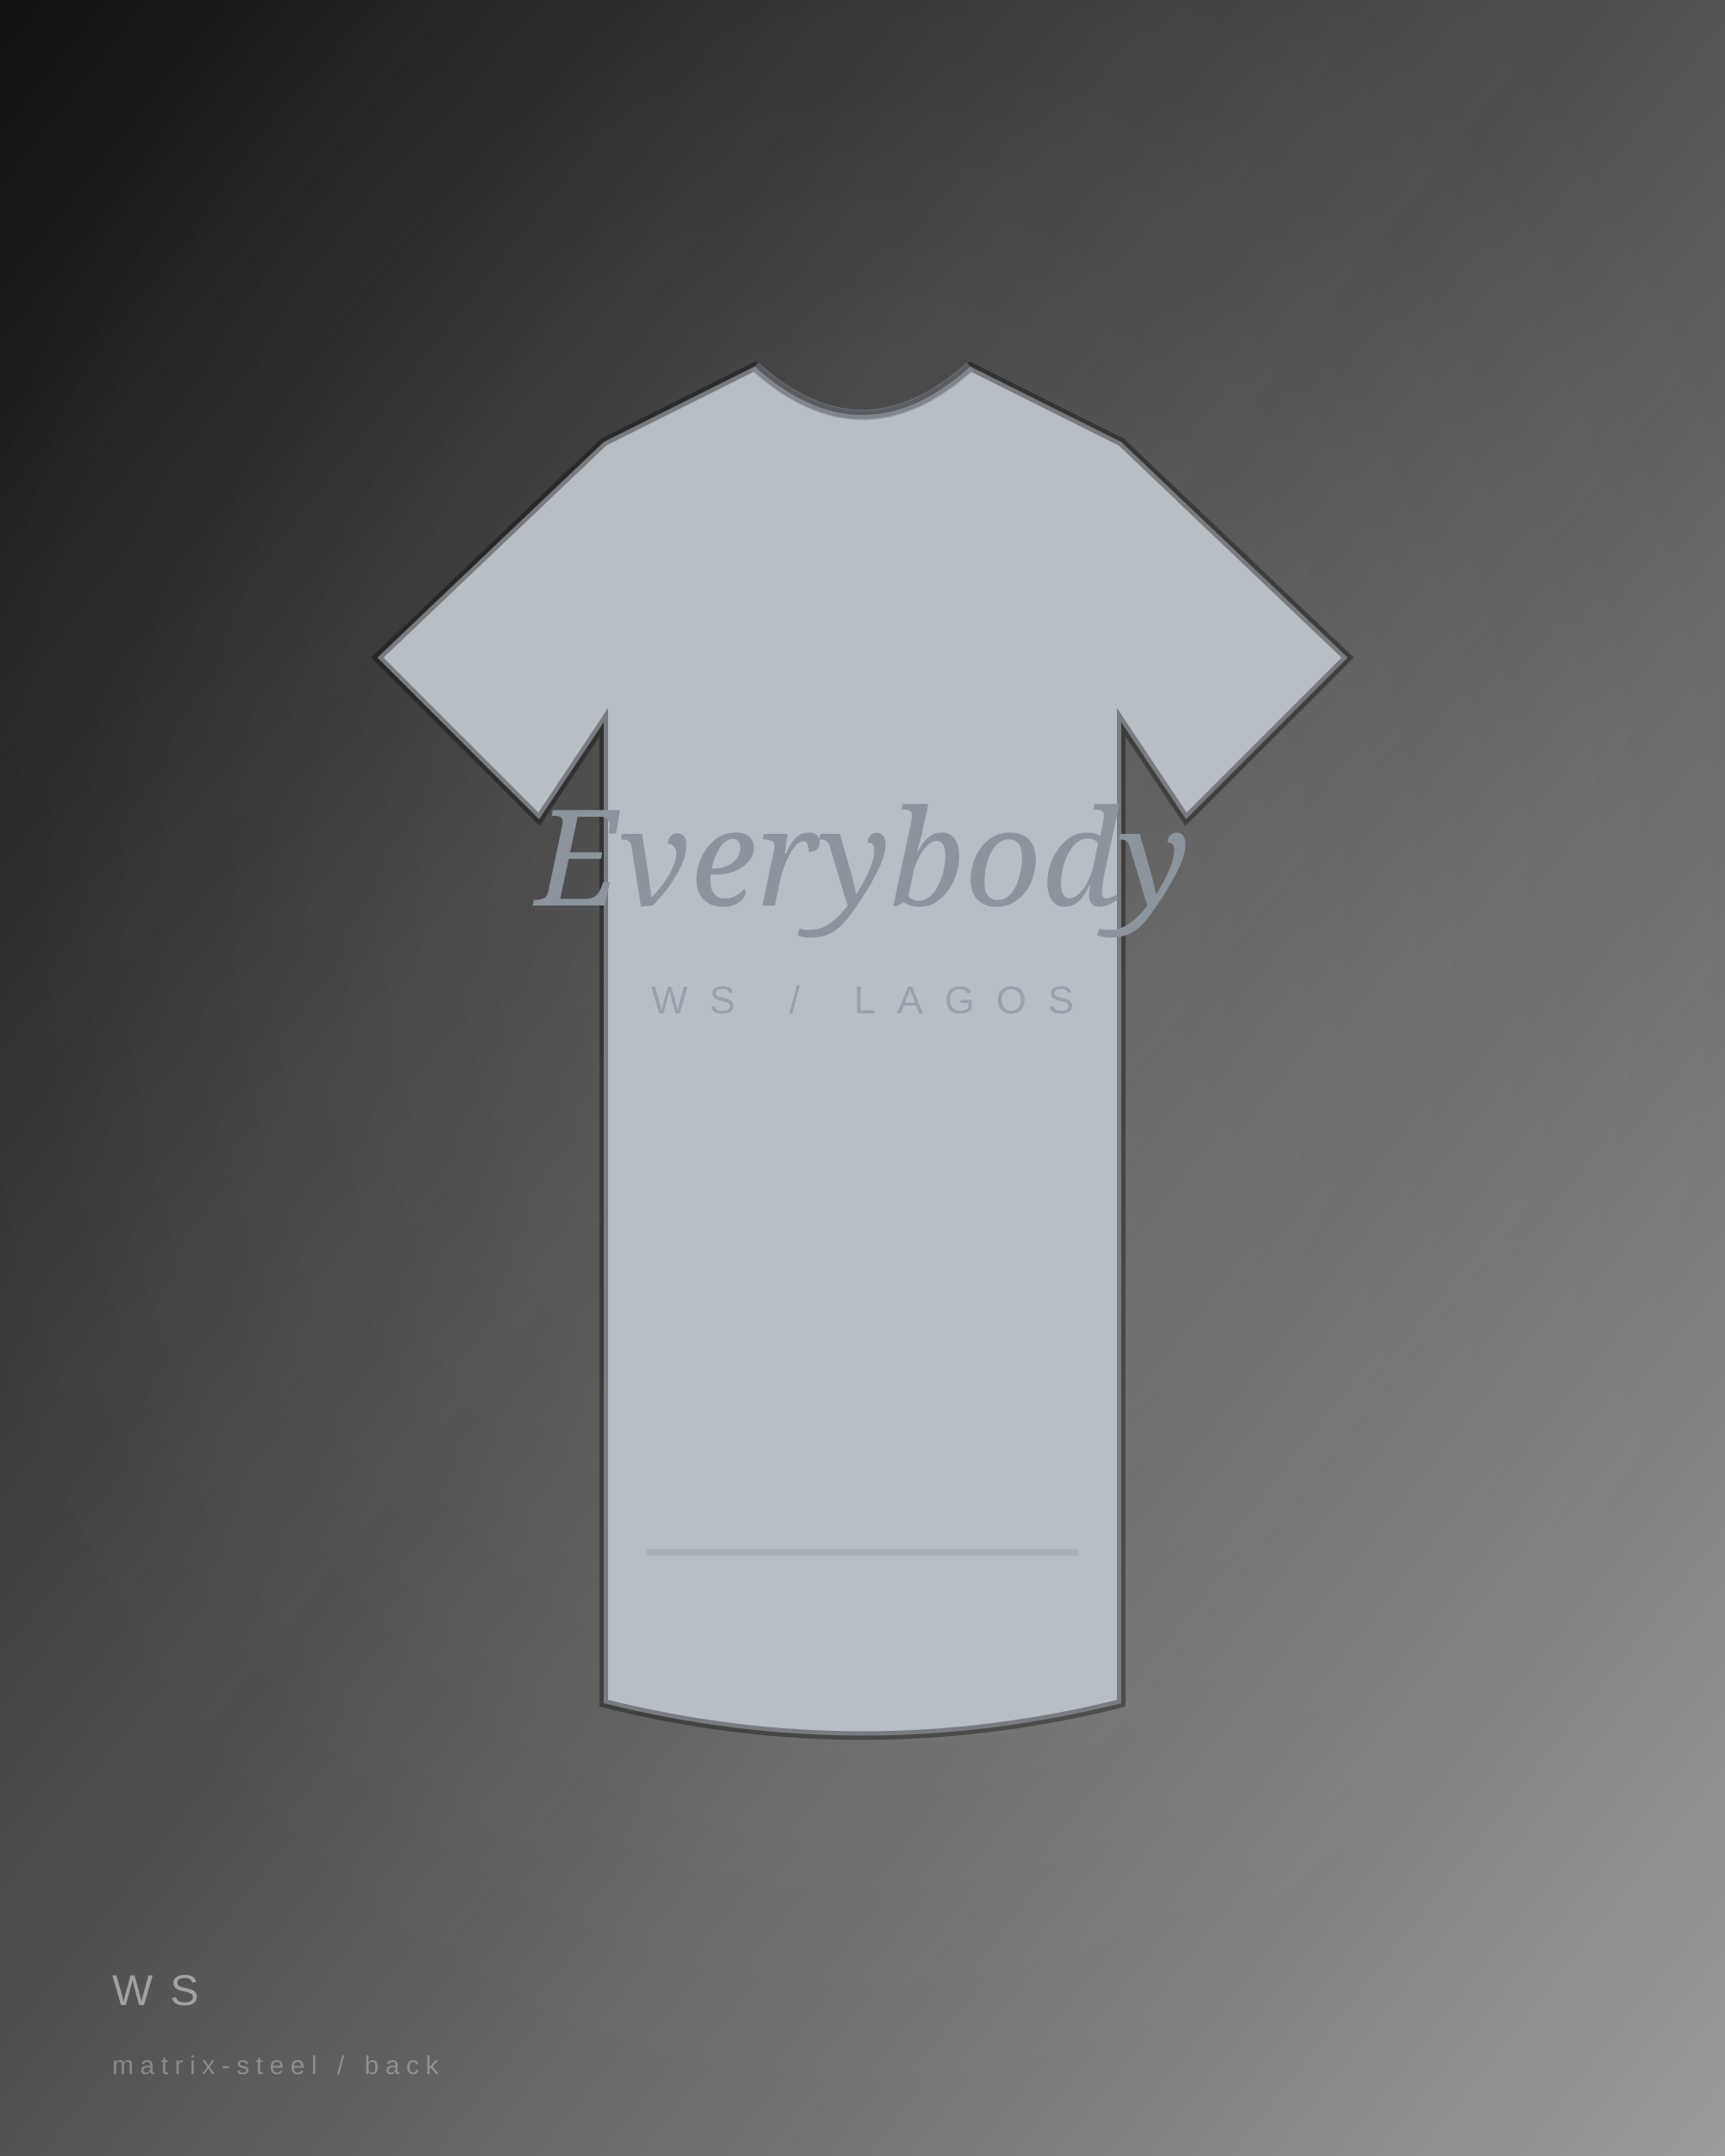
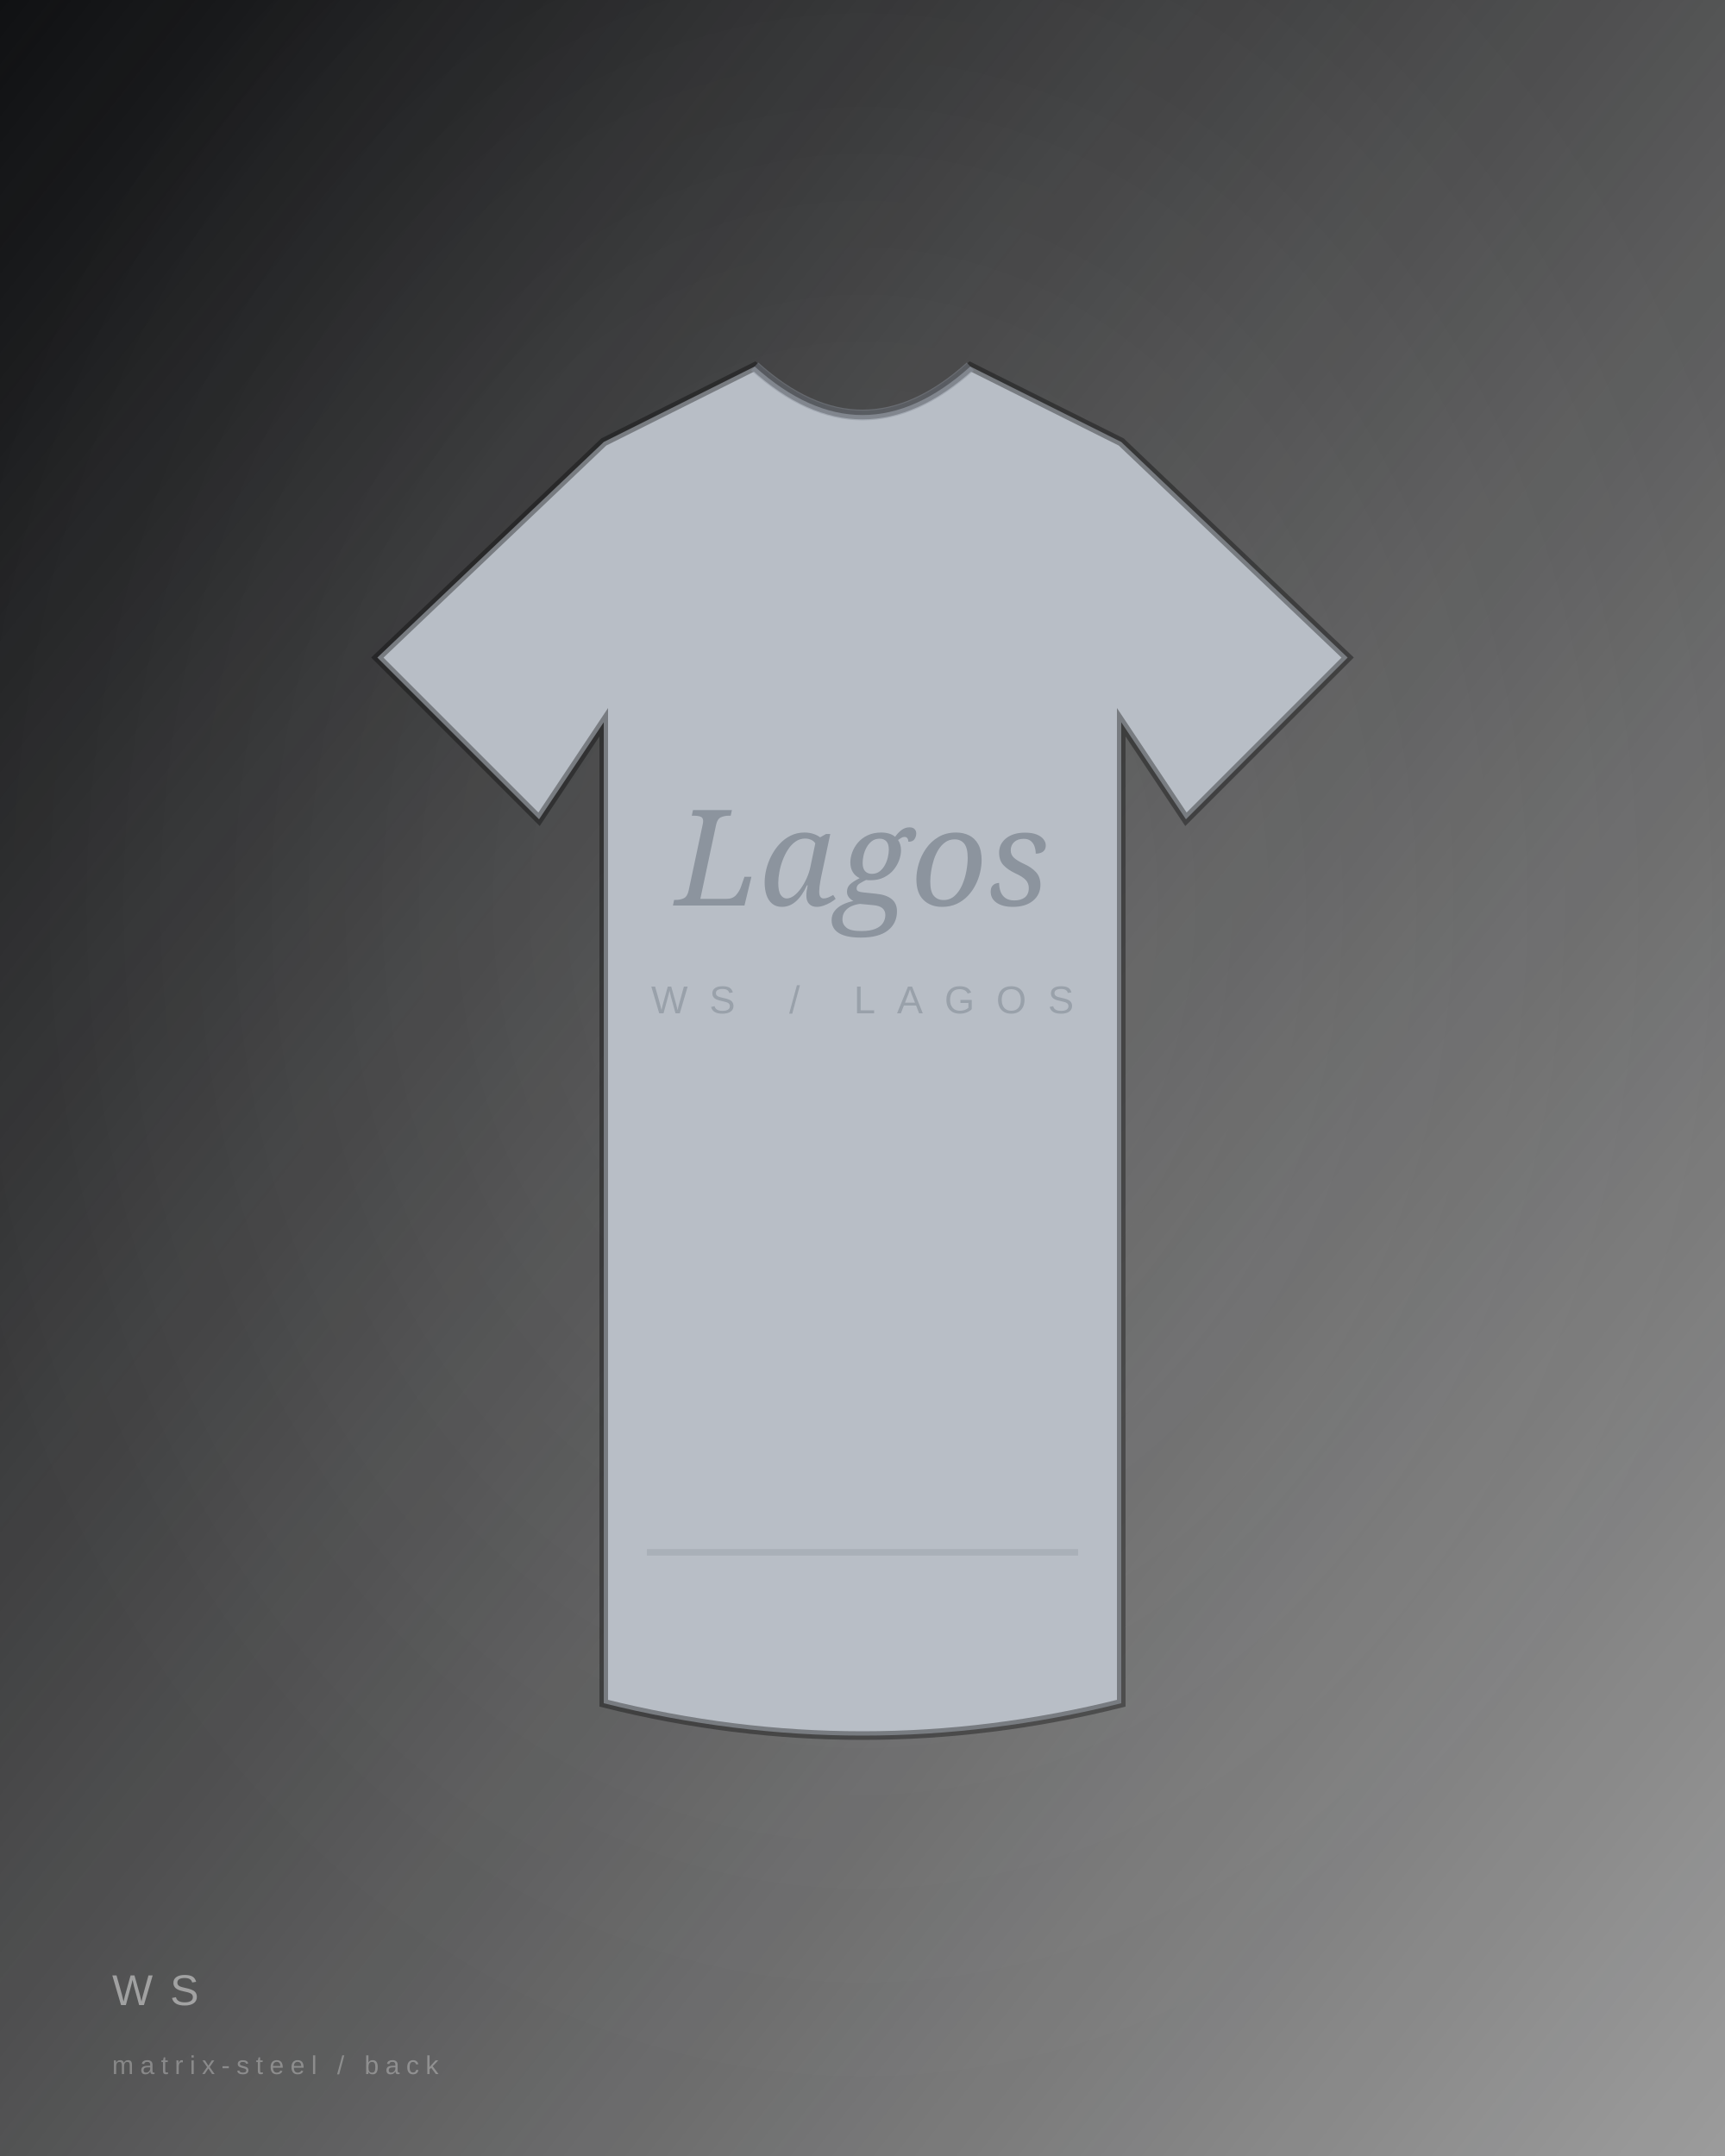
<svg xmlns="http://www.w3.org/2000/svg" viewBox="0 0 800 1000" width="800" height="1000">
  <defs>
    <linearGradient id="bg" x1="0" y1="0" x2="1" y2="1">
      <stop offset="0" stop-color="#101113" />
      <stop offset="1" stop-color="#000" stop-opacity="0.35" />
    </linearGradient>
    <radialGradient id="glow" cx="0.5" cy="0.42" r="0.55">
      <stop offset="0" stop-color="#ffffff" stop-opacity="0.10" />
      <stop offset="1" stop-color="#ffffff" stop-opacity="0" />
    </radialGradient>
  </defs>
  <rect width="800" height="1000" fill="url(#bg)" />
  <rect width="800" height="1000" fill="url(#glow)" />
  <path d="M280 205 L350 170 Q400 215 450 170 L520 205 L625 305 L550 380 L520 335 L520 790 Q400 820 280 790 L280 335 L250 380 L175 305 Z" fill="#b8bec6" stroke="#000" stroke-opacity="0.35" stroke-width="4" />
  <path d="M350 170 Q400 215 450 170" fill="none" stroke="#8c949e" stroke-opacity="0.45" stroke-width="5" />
-   <text x="400" y="420" text-anchor="middle" fill="#8c949e" font-family="Georgia, serif" font-size="62" font-style="italic">Everybody</text>
+   <text x="400" y="420" text-anchor="middle" fill="#8c949e" font-family="Georgia, serif" font-size="62" font-style="italic">Lagos</text>
  <text x="400" y="470" text-anchor="middle" fill="#8c949e" fill-opacity="0.7" font-family="Arial, sans-serif" font-size="18" letter-spacing="10">WS / LAGOS</text>
  <line x1="300" y1="720" x2="500" y2="720" stroke="#8c949e" stroke-opacity="0.35" stroke-width="3" />
  <text x="52" y="930" fill="#ffffff" fill-opacity="0.45" font-family="Arial, sans-serif" font-size="20" letter-spacing="8">WS</text>
  <text x="52" y="962" fill="#ffffff" fill-opacity="0.3" font-family="Arial, sans-serif" font-size="12" letter-spacing="3">matrix-steel / back</text>
</svg>
